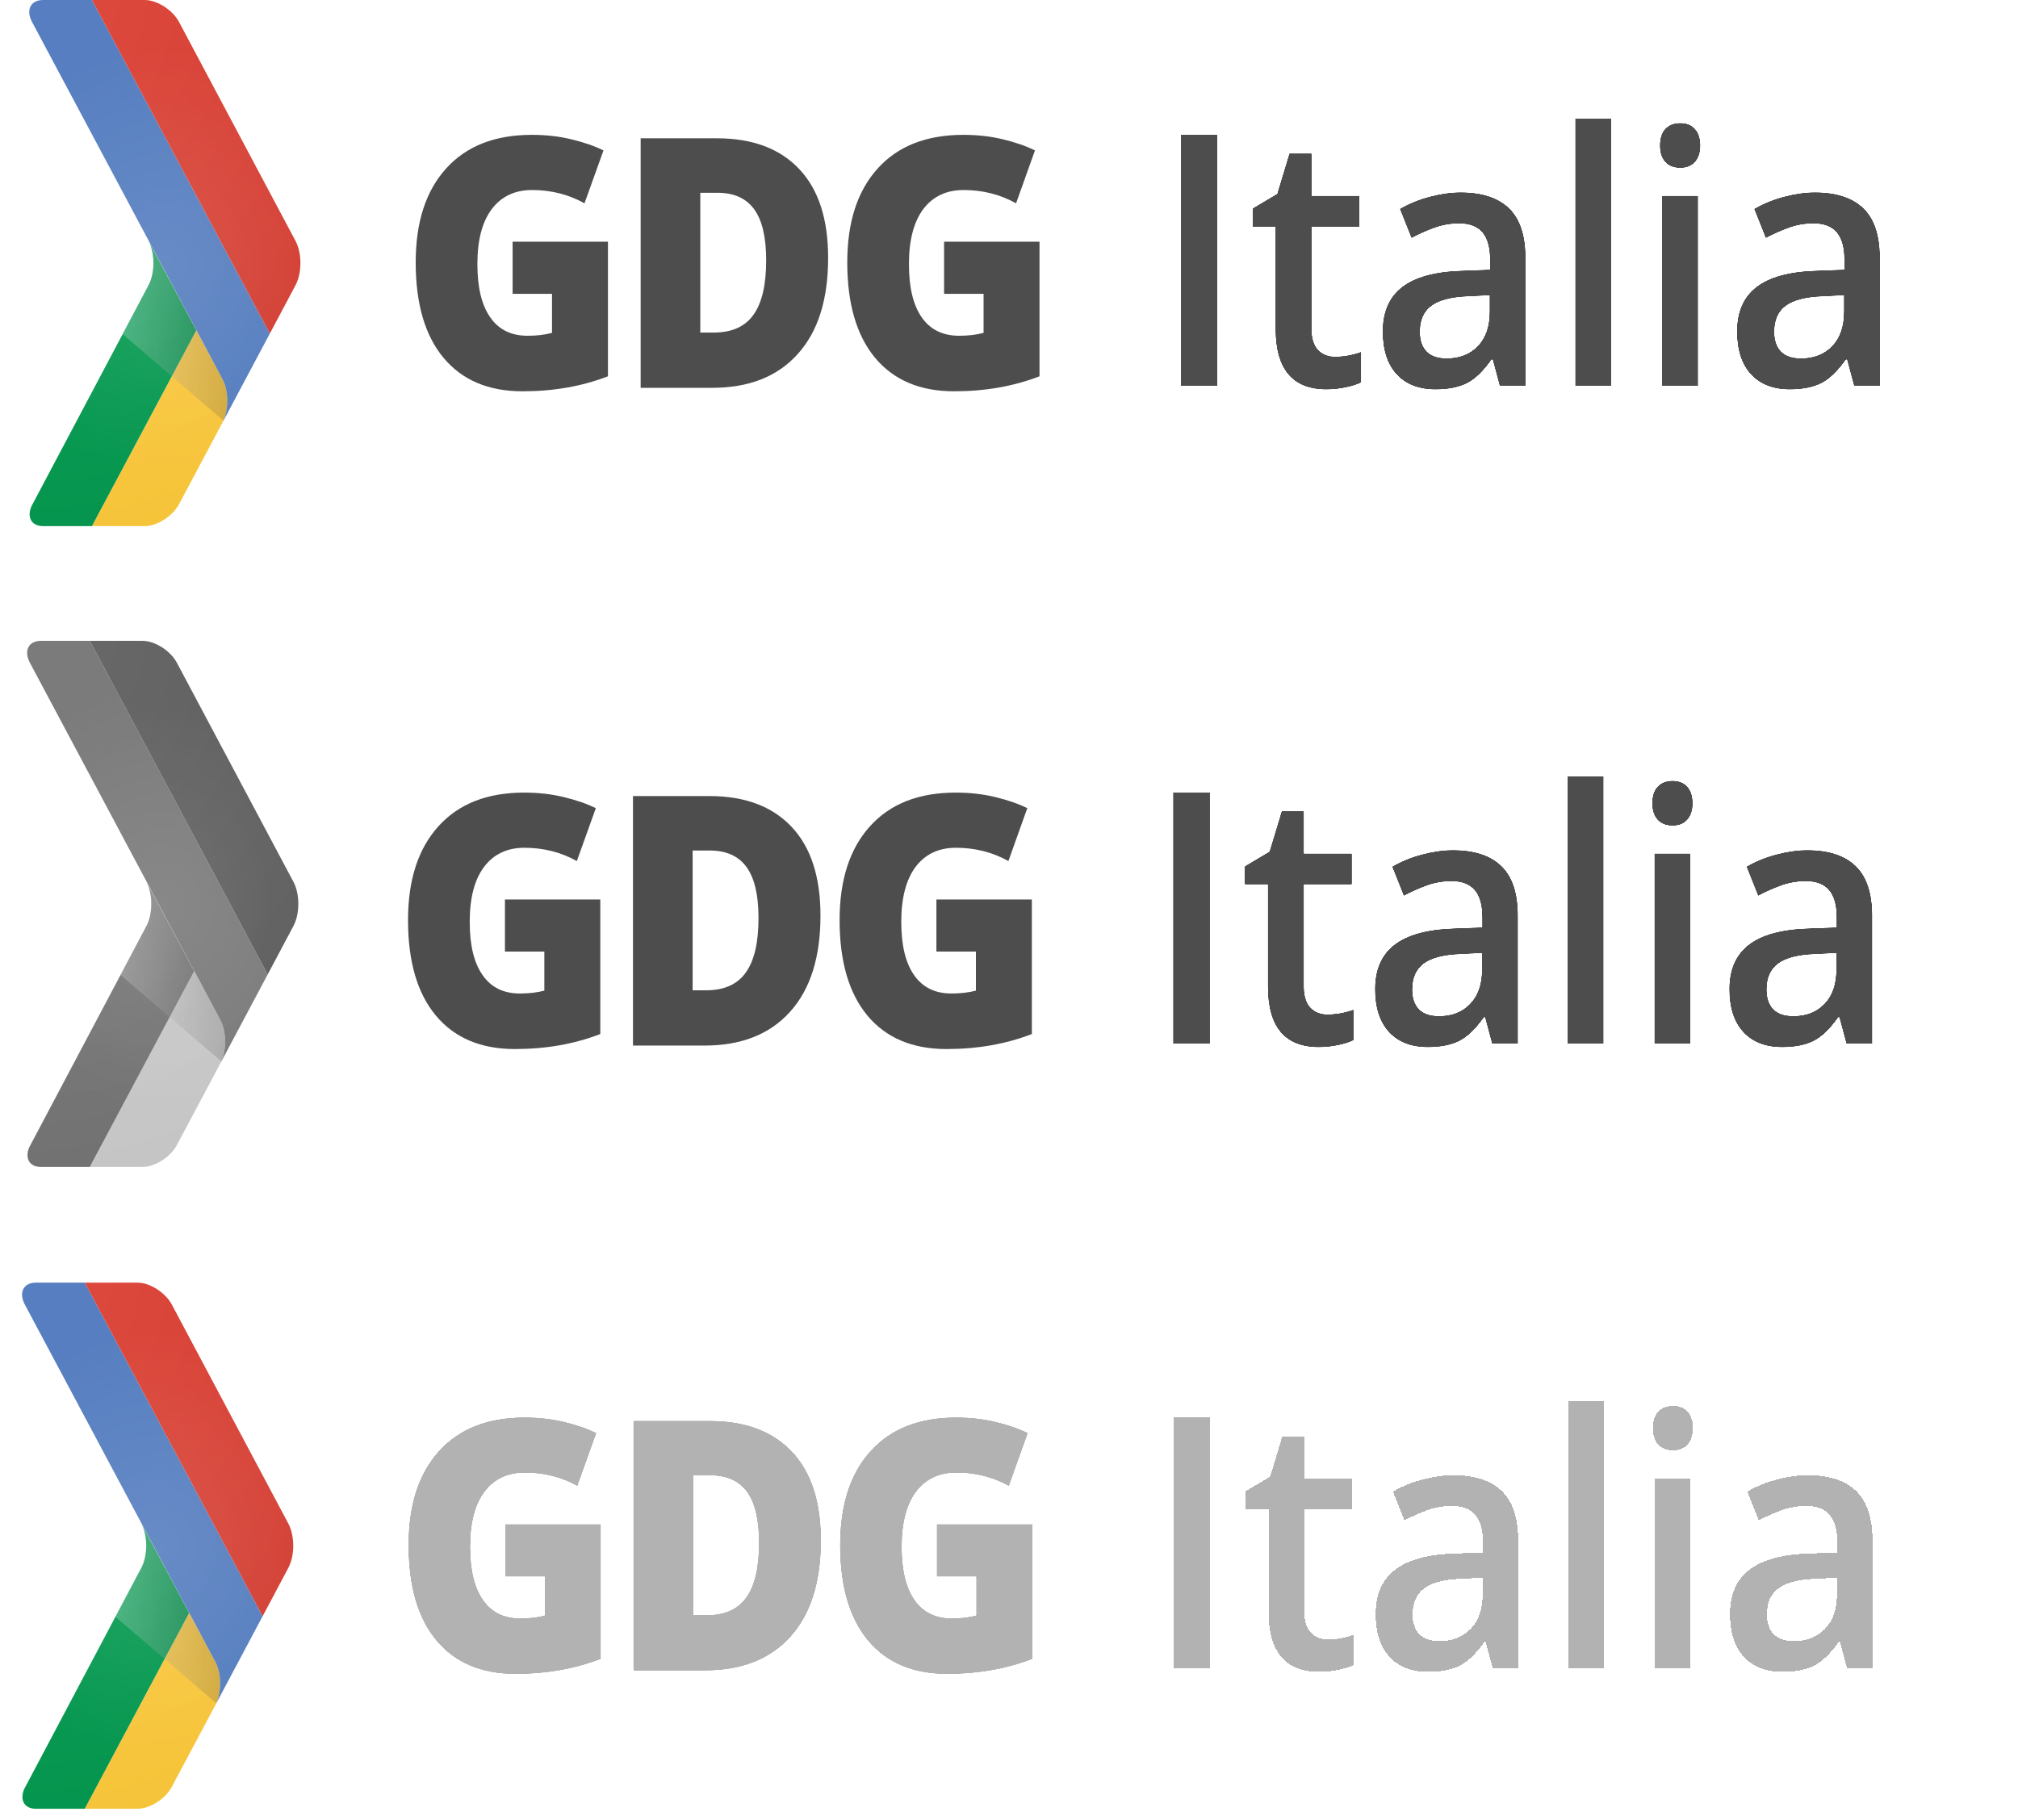
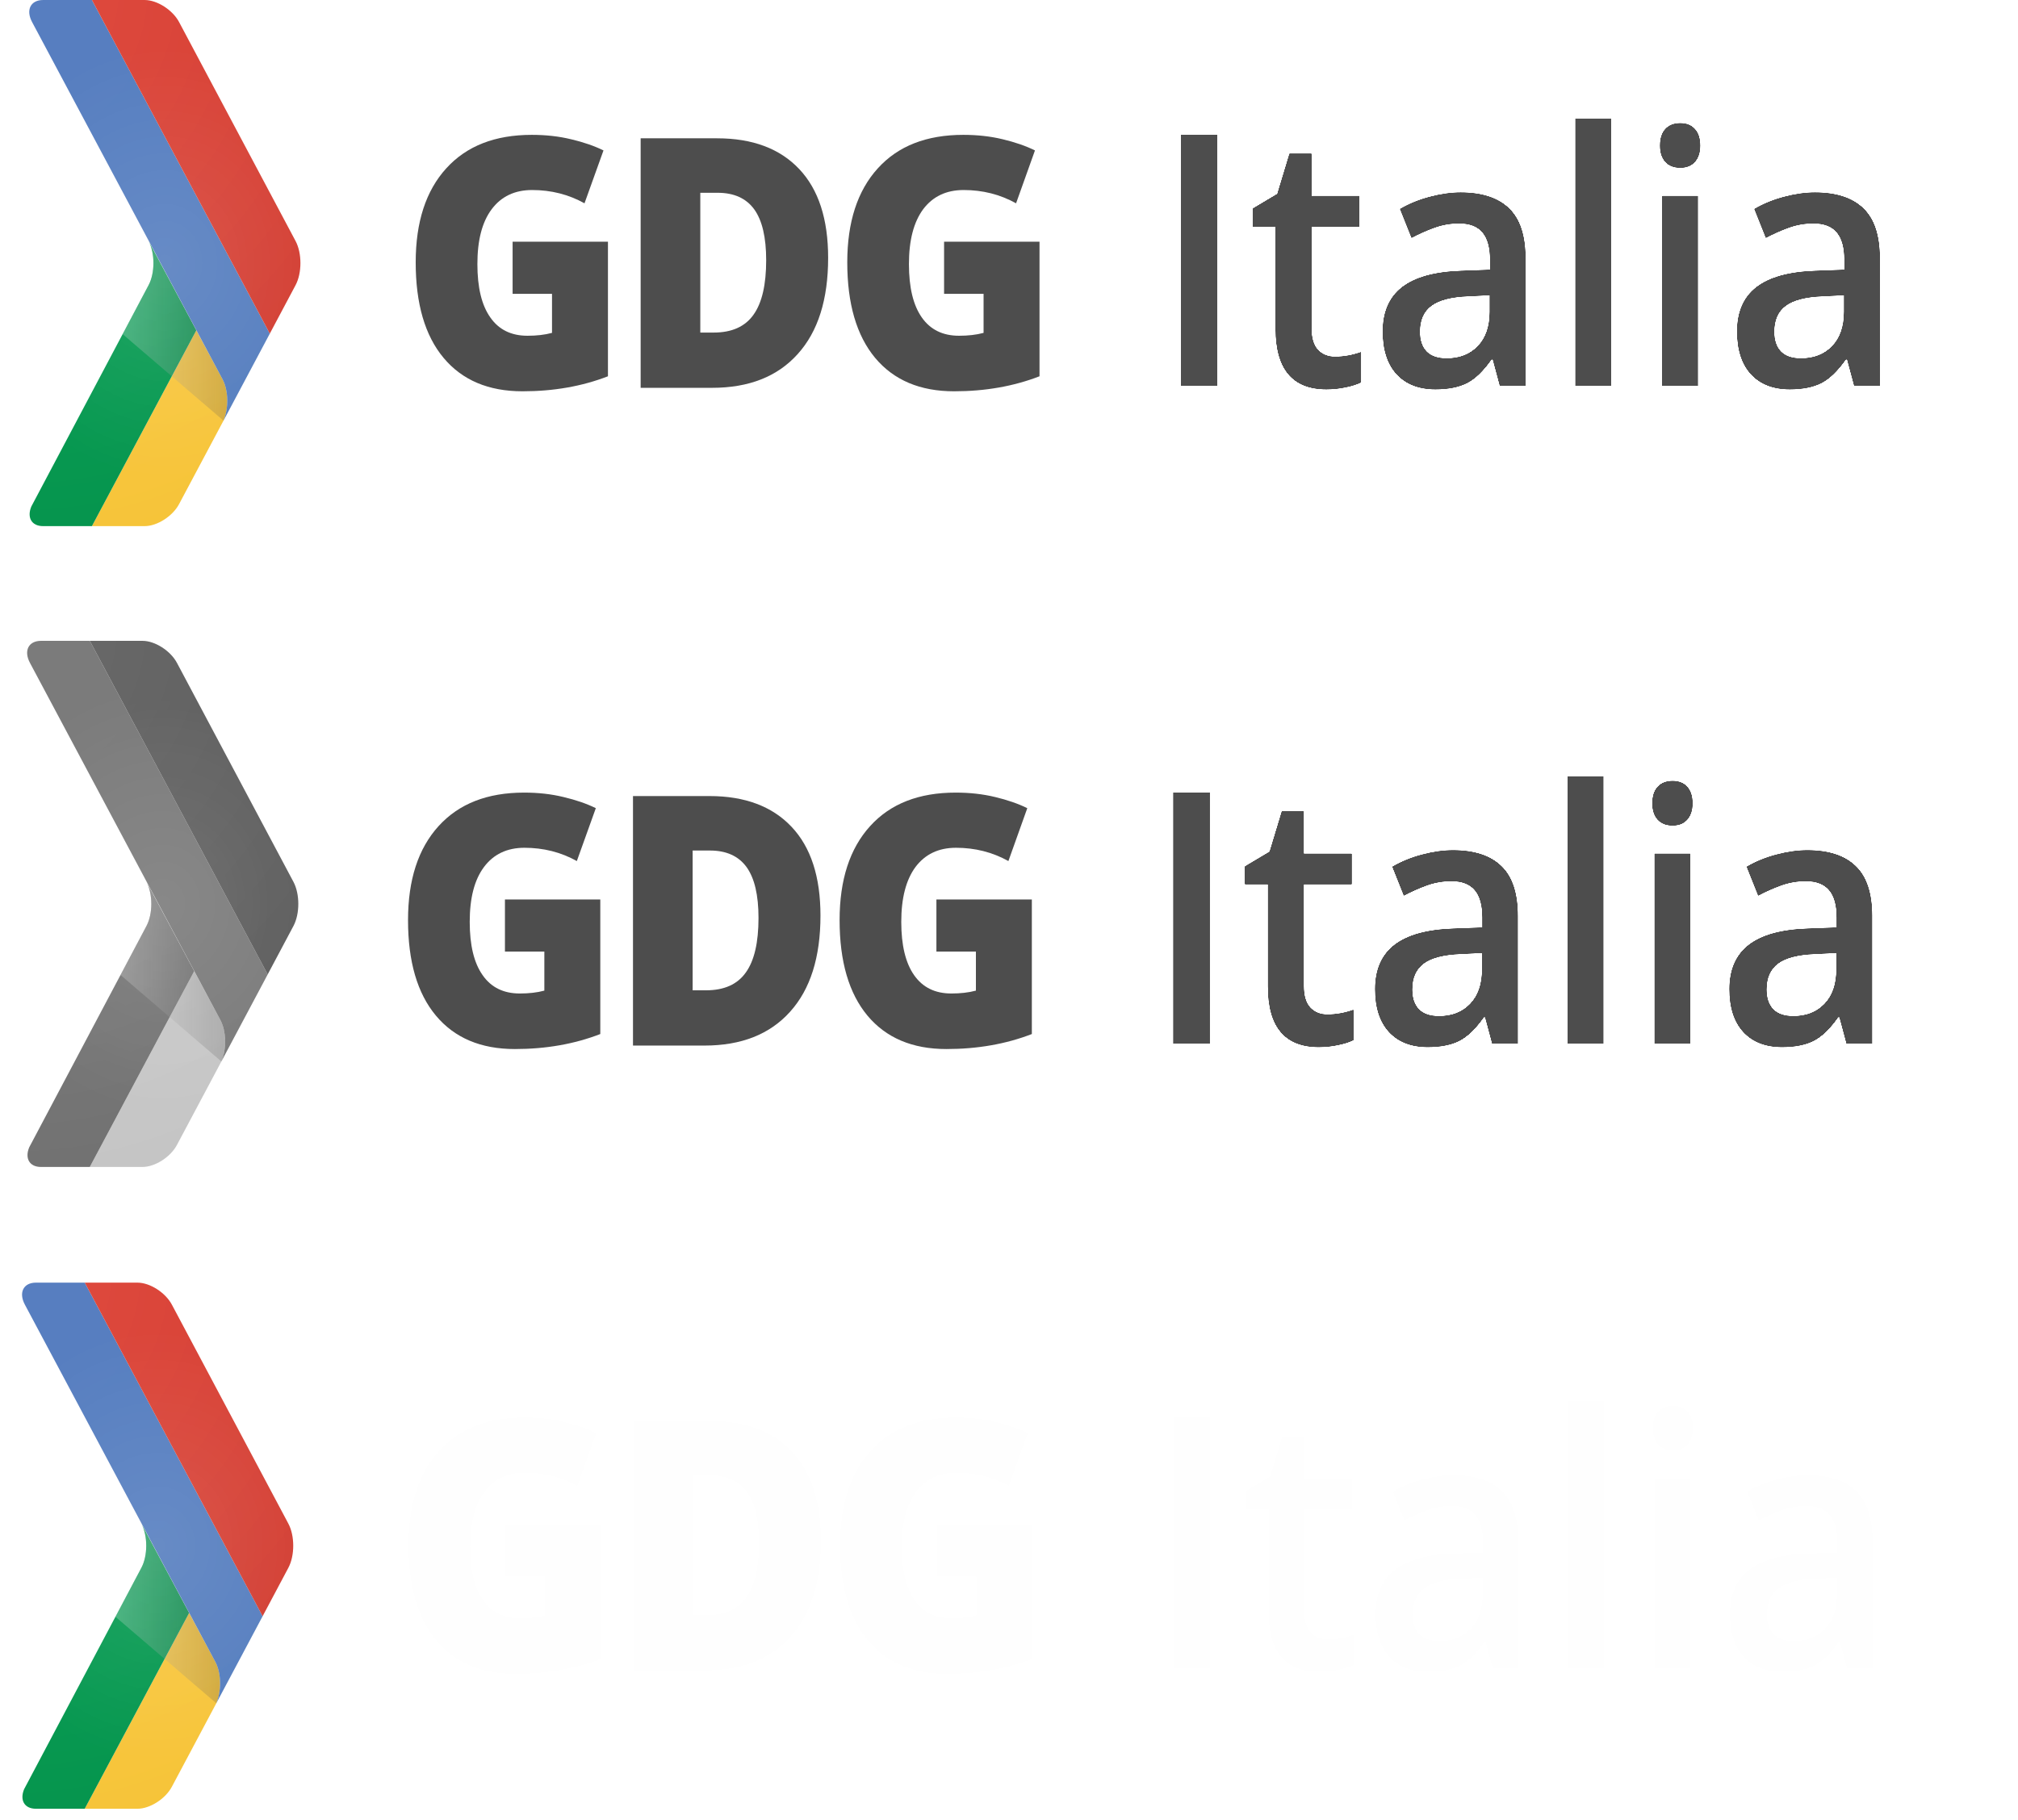
<svg xmlns="http://www.w3.org/2000/svg" xmlns:xlink="http://www.w3.org/1999/xlink" width="51.011mm" height="45.993mm" viewBox="0 0 180.747 162.969" id="svg4192" version="1.1">
  <defs id="defs4194">
    <filter style="color-interpolation-filters:sRGB" id="filter4124">
      <feColorMatrix values="1 0 0 0 0 0 1 0 0 0 0 0 1 0 0 -0.21 -0.72 -0.07 2 0 " result="color2" id="feColorMatrix4126" />
    </filter>
    <radialGradient id="SVGID_1_-5" cx="106.869" cy="360.171" r="80.394" gradientUnits="userSpaceOnUse">
      <stop offset="0" style="stop-color:#FFCE4E" id="stop91-8" />
      <stop offset="1" style="stop-color:#F5C337" id="stop93-60" />
    </radialGradient>
    <radialGradient id="SVGID_2_-7" cx="106.87" cy="360.172" r="80.392" gradientUnits="userSpaceOnUse">
      <stop offset="0" style="stop-color:#0DA960" id="stop98-63" />
      <stop offset="1" style="stop-color:#05924B" id="stop100-6" />
    </radialGradient>
    <radialGradient id="SVGID_3_-6" cx="106.869" cy="360.173" r="80.39" gradientUnits="userSpaceOnUse">
      <stop offset="0" style="stop-color:#577EC0" id="stop105-01" />
      <stop offset="1" style="stop-color:#557EBF" id="stop107-82" />
    </radialGradient>
    <radialGradient id="SVGID_4_-7" cx="106.871" cy="360.173" r="80.386" gradientUnits="userSpaceOnUse">
      <stop offset="0" style="stop-color:#E04B3F" id="stop112-05" />
      <stop offset="1" style="stop-color:#CD382D" id="stop114-2" />
    </radialGradient>
    <linearGradient id="SVGID_5_-8" gradientUnits="userSpaceOnUse" x1="141.17" y1="404.862" x2="121.803" y2="404.862">
      <stop offset="0" style="stop-color:#231F20;stop-opacity:0.2" id="stop119-4" />
      <stop offset="1" style="stop-color:#F2F2F2;stop-opacity:0.25" id="stop121-21" />
    </linearGradient>
    <radialGradient id="SVGID_6_-8" cx="128.466" cy="395.995" r="28.153" gradientUnits="userSpaceOnUse">
      <stop offset="0" style="stop-color:#FFFFFF;stop-opacity:0.1" id="stop128-16" />
      <stop offset="0.09" style="stop-color:#FFFFFF;stop-opacity:0.091" id="stop130-8" />
      <stop offset="1" style="stop-color:#FFFFFF;stop-opacity:0" id="stop132-3" />
    </radialGradient>
    <filter style="color-interpolation-filters:sRGB" id="filter4124-1">
      <feColorMatrix values="1 0 0 0 0 0 1 0 0 0 0 0 1 0 0 -0.21 -0.72 -0.07 2 0 " result="fbSourceGraphic" id="feColorMatrix4126-9" />
      <feColorMatrix result="fbSourceGraphicAlpha" in="fbSourceGraphic" values="0 0 0 -1 0 0 0 0 -1 0 0 0 0 -1 0 0 0 0 1 0" id="feColorMatrix4618" />
      <feColorMatrix id="feColorMatrix4620" values="0.21 0.72 0.072 0 0 0.21 0.72 0.072 0 0 0.21 0.72 0.072 0 0 0 0 0 1 0 " in="fbSourceGraphic" />
    </filter>
    <radialGradient id="SVGID_1_-5-4" cx="106.869" cy="360.171" r="80.394" gradientUnits="userSpaceOnUse">
      <stop offset="0" style="stop-color:#FFCE4E" id="stop91-8-6" />
      <stop offset="1" style="stop-color:#F5C337" id="stop93-60-9" />
    </radialGradient>
    <radialGradient id="SVGID_2_-7-1" cx="106.87" cy="360.172" r="80.392" gradientUnits="userSpaceOnUse">
      <stop offset="0" style="stop-color:#0DA960" id="stop98-63-1" />
      <stop offset="1" style="stop-color:#05924B" id="stop100-6-1" />
    </radialGradient>
    <radialGradient id="SVGID_3_-6-1" cx="106.869" cy="360.173" r="80.39" gradientUnits="userSpaceOnUse">
      <stop offset="0" style="stop-color:#577EC0" id="stop105-01-1" />
      <stop offset="1" style="stop-color:#557EBF" id="stop107-82-1" />
    </radialGradient>
    <radialGradient id="SVGID_4_-7-0" cx="106.871" cy="360.173" r="80.386" gradientUnits="userSpaceOnUse">
      <stop offset="0" style="stop-color:#E04B3F" id="stop112-05-8" />
      <stop offset="1" style="stop-color:#CD382D" id="stop114-2-5" />
    </radialGradient>
    <linearGradient id="SVGID_5_-8-5" gradientUnits="userSpaceOnUse" x1="141.17" y1="404.862" x2="121.803" y2="404.862">
      <stop offset="0" style="stop-color:#231F20;stop-opacity:0.2" id="stop119-4-3" />
      <stop offset="1" style="stop-color:#F2F2F2;stop-opacity:0.25" id="stop121-21-7" />
    </linearGradient>
    <radialGradient id="SVGID_6_-8-1" cx="128.466" cy="395.995" r="28.153" gradientUnits="userSpaceOnUse">
      <stop offset="0" style="stop-color:#FFFFFF;stop-opacity:0.1" id="stop128-16-5" />
      <stop offset="0.09" style="stop-color:#FFFFFF;stop-opacity:0.091" id="stop130-8-0" />
      <stop offset="1" style="stop-color:#FFFFFF;stop-opacity:0" id="stop132-3-7" />
    </radialGradient>
    <filter style="color-interpolation-filters:sRGB" id="filter4124-5">
      <feColorMatrix values="1 0 0 0 0 0 1 0 0 0 0 0 1 0 0 -0.21 -0.72 -0.07 2 0 " result="fbSourceGraphic" id="feColorMatrix4126-3" />
      <feColorMatrix result="fbSourceGraphicAlpha" in="fbSourceGraphic" values="0 0 0 -1 0 0 0 0 -1 0 0 0 0 -1 0 0 0 0 1 0" id="feColorMatrix4686" />
      <feColorMatrix id="feColorMatrix4688" values="-1 0 0 0 1 0 -1 0 0 1 0 0 -1 0 1 -0.21 -0.72 -0.07 2 0 " result="fbSourceGraphic" in="fbSourceGraphic" />
      <feColorMatrix result="fbSourceGraphicAlpha" in="fbSourceGraphic" values="0 0 0 -1 0 0 0 0 -1 0 0 0 0 -1 0 0 0 0 1 0" id="feColorMatrix4690" />
      <feColorMatrix id="feColorMatrix4692" values="-1 0 0 0 1 0 -1 0 0 1 0 0 -1 0 1 -0.21 -0.72 -0.07 2 0 " result="fbSourceGraphic" in="fbSourceGraphic" />
      <feColorMatrix result="fbSourceGraphicAlpha" in="fbSourceGraphic" values="0 0 0 -1 0 0 0 0 -1 0 0 0 0 -1 0 0 0 0 1 0" id="feColorMatrix4694" />
      <feColorMatrix id="feColorMatrix4696" values="-1 0 0 0 1 0 -1 0 0 1 0 0 -1 0 1 -0.21 -0.72 -0.07 2 0 " result="color2" in="fbSourceGraphic" />
    </filter>
    <radialGradient id="SVGID_1_-5-2" cx="106.869" cy="360.171" r="80.394" gradientUnits="userSpaceOnUse">
      <stop offset="0" style="stop-color:#FFCE4E" id="stop91-8-8" />
      <stop offset="1" style="stop-color:#F5C337" id="stop93-60-8" />
    </radialGradient>
    <radialGradient id="SVGID_2_-7-5" cx="106.87" cy="360.172" r="80.392" gradientUnits="userSpaceOnUse">
      <stop offset="0" style="stop-color:#0DA960" id="stop98-63-6" />
      <stop offset="1" style="stop-color:#05924B" id="stop100-6-11" />
    </radialGradient>
    <radialGradient id="SVGID_3_-6-2" cx="106.869" cy="360.173" r="80.39" gradientUnits="userSpaceOnUse">
      <stop offset="0" style="stop-color:#577EC0" id="stop105-01-4" />
      <stop offset="1" style="stop-color:#557EBF" id="stop107-82-7" />
    </radialGradient>
    <radialGradient id="SVGID_4_-7-3" cx="106.871" cy="360.173" r="80.386" gradientUnits="userSpaceOnUse">
      <stop offset="0" style="stop-color:#E04B3F" id="stop112-05-3" />
      <stop offset="1" style="stop-color:#CD382D" id="stop114-2-1" />
    </radialGradient>
    <linearGradient id="SVGID_5_-8-2" gradientUnits="userSpaceOnUse" x1="141.17" y1="404.862" x2="121.803" y2="404.862">
      <stop offset="0" style="stop-color:#231F20;stop-opacity:0.2" id="stop119-4-0" />
      <stop offset="1" style="stop-color:#F2F2F2;stop-opacity:0.25" id="stop121-21-6" />
    </linearGradient>
    <radialGradient id="SVGID_6_-8-2" cx="128.466" cy="395.995" r="28.153" gradientUnits="userSpaceOnUse">
      <stop offset="0" style="stop-color:#FFFFFF;stop-opacity:0.1" id="stop128-16-3" />
      <stop offset="0.09" style="stop-color:#FFFFFF;stop-opacity:0.091" id="stop130-8-7" />
      <stop offset="1" style="stop-color:#FFFFFF;stop-opacity:0" id="stop132-3-9" />
    </radialGradient>
    <filter style="color-interpolation-filters:sRGB" id="filter4614">
      <feColorMatrix values="0.21 0.72 0.072 0 0 0.21 0.72 0.072 0 0 0.21 0.72 0.072 0 0 0 0 0 1 0 " id="feColorMatrix4616" />
    </filter>
    <filter style="color-interpolation-filters:sRGB" id="filter4622">
      <feColorMatrix values="0.21 0.72 0.072 0 0 0.21 0.72 0.072 0 0 0.21 0.72 0.072 0 0 0 0 0 1 0 " id="feColorMatrix4624" />
    </filter>
    <filter style="color-interpolation-filters:sRGB" id="filter4674">
      <feColorMatrix values="-1 0 0 0 1 0 -1 0 0 1 0 0 -1 0 1 -0.21 -0.72 -0.07 2 0 " result="color2" id="feColorMatrix4676" />
    </filter>
    <filter style="color-interpolation-filters:sRGB" id="filter4678">
      <feColorMatrix values="-1 0 0 0 1 0 -1 0 0 1 0 0 -1 0 1 -0.21 -0.72 -0.07 2 0 " result="color2" id="feColorMatrix4680" />
    </filter>
    <filter style="color-interpolation-filters:sRGB" id="filter4682">
      <feColorMatrix values="-1 0 0 0 1 0 -1 0 0 1 0 0 -1 0 1 -0.21 -0.72 -0.07 2 0 " result="color2" id="feColorMatrix4684" />
    </filter>
    <filter style="color-interpolation-filters:sRGB;" id="filter4124-0">
      <feColorMatrix values="1 0 0 0 0 0 1 0 0 0 0 0 1 0 0 -0.21 -0.72 -0.07 2 0 " result="fbSourceGraphic" id="feColorMatrix4126-0" />
      <feColorMatrix result="fbSourceGraphicAlpha" in="fbSourceGraphic" values="0 0 0 -1 0 0 0 0 -1 0 0 0 0 -1 0 0 0 0 1 0" id="feColorMatrix3905" />
      <feColorMatrix id="feColorMatrix3907" values="-1 0 0 0 1 0 -1 0 0 1 0 0 -1 0 1 -0.21 -0.72 -0.07 2 0 " result="fbSourceGraphic" in="fbSourceGraphic" />
      <feColorMatrix result="fbSourceGraphicAlpha" in="fbSourceGraphic" values="0 0 0 -1 0 0 0 0 -1 0 0 0 0 -1 0 0 0 0 1 0" id="feColorMatrix3909" />
      <feColorMatrix id="feColorMatrix3911" values="-1 0 0 0 1 0 -1 0 0 1 0 0 -1 0 1 -0.21 -0.72 -0.07 2 0 " result="fbSourceGraphic" in="fbSourceGraphic" />
      <feColorMatrix result="fbSourceGraphicAlpha" in="fbSourceGraphic" values="0 0 0 -1 0 0 0 0 -1 0 0 0 0 -1 0 0 0 0 1 0" id="feColorMatrix3913" />
      <feColorMatrix id="feColorMatrix3915" values="-1 0 0 0 1 0 -1 0 0 1 0 0 -1 0 1 -0.21 -0.72 -0.07 2 0 " result="fbSourceGraphic" in="fbSourceGraphic" />
      <feColorMatrix result="fbSourceGraphicAlpha" in="fbSourceGraphic" values="0 0 0 -1 0 0 0 0 -1 0 0 0 0 -1 0 0 0 0 1 0" id="feColorMatrix3917" />
      <feColorMatrix id="feColorMatrix3919" values="-1 0 0 0 1 0 -1 0 0 1 0 0 -1 0 1 -0.21 -0.72 -0.07 2 0 " result="fbSourceGraphic" in="fbSourceGraphic" />
      <feColorMatrix result="fbSourceGraphicAlpha" in="fbSourceGraphic" values="0 0 0 -1 0 0 0 0 -1 0 0 0 0 -1 0 0 0 0 1 0" id="feColorMatrix3921" />
      <feColorMatrix id="feColorMatrix3923" values="-1 0 0 0 1 0 -1 0 0 1 0 0 -1 0 1 -0.21 -0.72 -0.07 2 0 " result="fbSourceGraphic" in="fbSourceGraphic" />
      <feColorMatrix result="fbSourceGraphicAlpha" in="fbSourceGraphic" values="0 0 0 -1 0 0 0 0 -1 0 0 0 0 -1 0 0 0 0 1 0" id="feColorMatrix3925" />
      <feColorMatrix id="feColorMatrix3927" values="-1 0 0 0 1 0 -1 0 0 1 0 0 -1 0 1 -0.21 -0.72 -0.07 2 0 " result="fbSourceGraphic" in="fbSourceGraphic" />
      <feColorMatrix result="fbSourceGraphicAlpha" in="fbSourceGraphic" values="0 0 0 -1 0 0 0 0 -1 0 0 0 0 -1 0 0 0 0 1 0" id="feColorMatrix3929" />
      <feColorMatrix id="feColorMatrix3931" values="-1 0 0 0 1 0 -1 0 0 1 0 0 -1 0 1 -0.21 -0.72 -0.07 2 0 " result="fbSourceGraphic" in="fbSourceGraphic" />
      <feColorMatrix result="fbSourceGraphicAlpha" in="fbSourceGraphic" values="0 0 0 -1 0 0 0 0 -1 0 0 0 0 -1 0 0 0 0 1 0" id="feColorMatrix3933" />
      <feColorMatrix id="feColorMatrix3935" values="-1 0 0 0 1 0 -1 0 0 1 0 0 -1 0 1 -0.21 -0.72 -0.07 2 0 " result="fbSourceGraphic" in="fbSourceGraphic" />
      <feColorMatrix result="fbSourceGraphicAlpha" in="fbSourceGraphic" values="0 0 0 -1 0 0 0 0 -1 0 0 0 0 -1 0 0 0 0 1 0" id="feColorMatrix3937" />
      <feColorMatrix id="feColorMatrix3939" values="-1 0 0 0 1 0 -1 0 0 1 0 0 -1 0 1 -0.21 -0.72 -0.07 2 0 " result="fbSourceGraphic" in="fbSourceGraphic" />
      <feColorMatrix result="fbSourceGraphicAlpha" in="fbSourceGraphic" values="0 0 0 -1 0 0 0 0 -1 0 0 0 0 -1 0 0 0 0 1 0" id="feColorMatrix3941" />
-       <feColorMatrix id="feColorMatrix3943" values="-1 0 0 0 1 0 -1 0 0 1 0 0 -1 0 1 -0.21 -0.72 -0.07 2 0 " result="color2" in="fbSourceGraphic" />
+       <feColorMatrix id="feColorMatrix3943" values="-1 0 0 0 1 0 -1 0 0 1 0 0 -1 0 1 -0.21 -0.72 -0.07 2 0 " result="fbSourceGraphic" in="fbSourceGraphic" />
+       <feColorMatrix result="fbSourceGraphicAlpha" in="fbSourceGraphic" values="0 0 0 -1 0 0 0 0 -1 0 0 0 0 -1 0 0 0 0 1 0" id="feColorMatrix3568" />
+       <feComposite id="feComposite3570" in2="fbSourceGraphic" operator="arithmetic" k1="0" k2="0.2" result="composite1" in="fbSourceGraphic" />
+       <feColorMatrix id="feColorMatrix3572" in="composite1" values="1" type="saturate" result="colormatrix1" />
+       <feFlood id="feFlood3574" flood-opacity="1" flood-color="rgb(255,255,255)" result="flood1" />
+       <feBlend id="feBlend3576" in2="colormatrix1" in="flood1" mode="multiply" result="blend1" />
+       <feBlend id="feBlend3578" in2="blend1" mode="screen" result="blend2" />
+       <feColorMatrix id="feColorMatrix3580" in="blend2" values="1" type="saturate" result="colormatrix2" />
+       <feComposite id="feComposite3582" in2="fbSourceGraphic" in="colormatrix2" operator="in" k2="1" result="composite2" />
    </filter>
    <radialGradient id="SVGID_1_-5-5" cx="106.869" cy="360.171" r="80.394" gradientUnits="userSpaceOnUse">
      <stop offset="0" style="stop-color:#FFCE4E" id="stop91-8-7" />
      <stop offset="1" style="stop-color:#F5C337" id="stop93-60-5" />
    </radialGradient>
    <radialGradient id="SVGID_2_-7-8" cx="106.87" cy="360.172" r="80.392" gradientUnits="userSpaceOnUse">
      <stop offset="0" style="stop-color:#0DA960" id="stop98-63-5" />
      <stop offset="1" style="stop-color:#05924B" id="stop100-6-2" />
    </radialGradient>
    <radialGradient id="SVGID_3_-6-9" cx="106.869" cy="360.173" r="80.39" gradientUnits="userSpaceOnUse">
      <stop offset="0" style="stop-color:#577EC0" id="stop105-01-3" />
      <stop offset="1" style="stop-color:#557EBF" id="stop107-82-4" />
    </radialGradient>
    <radialGradient id="SVGID_4_-7-2" cx="106.871" cy="360.173" r="80.386" gradientUnits="userSpaceOnUse">
      <stop offset="0" style="stop-color:#E04B3F" id="stop112-05-81" />
      <stop offset="1" style="stop-color:#CD382D" id="stop114-2-9" />
    </radialGradient>
    <radialGradient id="SVGID_6_-8-8" cx="128.466" cy="395.995" r="28.153" gradientUnits="userSpaceOnUse">
      <stop offset="0" style="stop-color:#FFFFFF;stop-opacity:0.1" id="stop128-16-4" />
      <stop offset="0.09" style="stop-color:#FFFFFF;stop-opacity:0.091" id="stop130-8-6" />
      <stop offset="1" style="stop-color:#FFFFFF;stop-opacity:0" id="stop132-3-0" />
    </radialGradient>
    <linearGradient xlink:href="#SVGID_5_-8" id="linearGradient3891" gradientUnits="userSpaceOnUse" x1="141.17" y1="404.862" x2="121.803" y2="404.862" />
    <filter style="color-interpolation-filters:sRGB;" id="filter3893">
      <feColorMatrix values="-1 0 0 0 1 0 -1 0 0 1 0 0 -1 0 1 -0.21 -0.72 -0.07 2 0 " result="color2" id="feColorMatrix3895" />
    </filter>
    <filter style="color-interpolation-filters:sRGB;" id="filter3897">
      <feColorMatrix values="-1 0 0 0 1 0 -1 0 0 1 0 0 -1 0 1 -0.21 -0.72 -0.07 2 0 " result="color2" id="feColorMatrix3899" />
    </filter>
    <filter style="color-interpolation-filters:sRGB;" id="filter3901">
      <feColorMatrix values="-1 0 0 0 1 0 -1 0 0 1 0 0 -1 0 1 -0.21 -0.72 -0.07 2 0 " result="color2" id="feColorMatrix3903" />
+     </filter>
+     <filter style="color-interpolation-filters:sRGB;" id="filter3584">
+       <feComposite in2="SourceGraphic" operator="arithmetic" k1="0" k2="0.2" result="composite1" id="feComposite3586" />
+       <feColorMatrix in="composite1" values="1" type="saturate" result="colormatrix1" id="feColorMatrix3588" />
+       <feFlood flood-opacity="1" flood-color="rgb(255,255,255)" result="flood1" id="feFlood3590" />
+       <feBlend in="flood1" in2="colormatrix1" mode="multiply" result="blend1" id="feBlend3592" />
+       <feBlend in2="blend1" mode="screen" result="blend2" id="feBlend3594" />
+       <feColorMatrix in="blend2" values="1" type="saturate" result="colormatrix2" id="feColorMatrix3596" />
+       <feComposite in="colormatrix2" in2="SourceGraphic" operator="in" k2="1" result="composite2" id="feComposite3598" />
    </filter>
  </defs>
  <g id="layer1" transform="translate(-189.9837,-183.665)">
    <g transform="matrix(0.6064068,0,0,0.6848123,126.8442,-63.9515)" id="colorangle-5">
      <g id="g88-8">
        <radialGradient id="radialGradient3587-8" cx="106.869" cy="360.171" r="80.394" gradientUnits="userSpaceOnUse">
          <stop offset="0" style="stop-color:#FFCE4E" id="stop3589-6" />
          <stop offset="1" style="stop-color:#F5C337" id="stop3591-4" />
        </radialGradient>
        <path style="fill:url(#SVGID_1_-5)" d="m 133.117,404.787 -15.423,25.619 7.789,0 c 1.844,0 4.134,-1.293 5.085,-2.881 l 6.562,-10.918 c 0.774,-1.602 0.748,-3.93 -0.138,-5.406 l -3.875,-6.414 z" id="path95-7" />
        <radialGradient id="radialGradient3594-2" cx="106.87" cy="360.172" r="80.392" gradientUnits="userSpaceOnUse">
          <stop offset="0" style="stop-color:#0DA960" id="stop3596-7" />
          <stop offset="1" style="stop-color:#05924B" id="stop3598-4" />
        </radialGradient>
        <path style="fill:url(#SVGID_2_-7)" d="m 126.067,393.117 c 0.951,1.582 0.951,4.174 0,5.762 l -17.322,28.961 c -0.669,1.432 0.026,2.566 1.745,2.566 l 7.204,0 15.423,-25.619 -7.05,-11.67 z" id="path102-0" />
        <radialGradient id="radialGradient3601-8" cx="106.869" cy="360.173" r="80.39" gradientUnits="userSpaceOnUse">
          <stop offset="0" style="stop-color:#577EC0" id="stop3603-8" />
          <stop offset="1" style="stop-color:#557EBF" id="stop3605-1" />
        </radialGradient>
        <path style="fill:url(#SVGID_3_-6)" d="m 110.49,361.584 c -1.851,0 -2.585,1.299 -1.634,2.881 l 28.136,46.736 c 0.886,1.477 0.912,3.805 0.138,5.406 l 6.84,-11.385 -26.271,-43.639 -7.209,0 z" id="path109-9" />
        <radialGradient id="radialGradient3608-0" cx="106.871" cy="360.173" r="80.386" gradientUnits="userSpaceOnUse">
          <stop offset="0" style="stop-color:#E04B3F" id="stop3610-5" />
          <stop offset="1" style="stop-color:#CD382D" id="stop3612-9" />
        </radialGradient>
        <path style="fill:url(#SVGID_4_-7)" d="m 147.778,393.117 -17.21,-28.652 c -0.951,-1.582 -3.241,-2.881 -5.085,-2.881 l -7.785,0 26.271,43.639 3.809,-6.344 c 0.952,-1.588 0.952,-4.18 0,-5.762 z" id="path116-4" />
        <linearGradient id="linearGradient4102" gradientUnits="userSpaceOnUse" x1="141.17" y1="404.862" x2="121.803" y2="404.862">
          <stop offset="0" style="stop-color:#231F20;stop-opacity:0.2" id="stop3617-4" />
          <stop offset="1" style="stop-color:#F2F2F2;stop-opacity:0.25" id="stop3619-0" />
        </linearGradient>
        <path style="fill:url(#SVGID_5_-8)" d="m 136.992,411.201 -10.925,-18.084 c 0.951,1.582 0.951,4.174 0,5.762 l -3.846,6.404 14.908,11.324 c 0.775,-1.601 0.749,-3.929 -0.137,-5.406 z" id="path123-6" />
      </g>
      <g id="g125-3">
        <radialGradient id="radialGradient3623-0" cx="128.466" cy="395.995" r="28.153" gradientUnits="userSpaceOnUse">
          <stop offset="0" style="stop-color:#FFFFFF;stop-opacity:0.1" id="stop3625-4" />
          <stop offset="0.09" style="stop-color:#FFFFFF;stop-opacity:0.091" id="stop3627-7" />
          <stop offset="1" style="stop-color:#FFFFFF;stop-opacity:0" id="stop3629-1" />
        </radialGradient>
        <path style="fill:url(#SVGID_6_-8)" d="m 147.778,393.117 -17.21,-28.652 c -0.951,-1.582 -3.241,-2.881 -5.085,-2.881 l -7.785,0 -7.208,0 c -1.851,0 -2.585,1.299 -1.634,2.881 l 17.211,28.652 c 0.951,1.582 0.951,4.174 0,5.762 l -17.322,28.961 c -0.669,1.432 0.026,2.566 1.745,2.566 l 7.204,0 7.789,0 c 1.844,0 4.134,-1.293 5.085,-2.881 l 13.401,-22.303 3.809,-6.344 c 0.952,-1.587 0.952,-4.179 0,-5.761 z" id="path134-3" />
      </g>
    </g>
    <text y="234.139" x="370.297" id="title-31" style="font-weight:600;font-size:46px;font-family:'Open Sans';fill:#4d4d4d;fill-opacity:1;filter:url(#filter4124)" editable="simple" transform="matrix(0.6064068,0,0,0.6848123,68.58598,57.88894)">Italia</text>
    <g transform="matrix(0.6064068,0,0,0.6848123,126.8442,-63.9515)" id="GDG-3" style="fill:#4d4d4d;fill-opacity:1">
      <g id="g138-3" style="fill:#4d4d4d;fill-opacity:1">
        <path d="M 239.128,407.537" id="path140-9" style="fill:#4d4d4d;fill-opacity:1" />
        <path d="m 179.832,393.201 14.084,0 0,17.604 c -3.826,1.312 -8.025,1.963 -12.617,1.963 -5.026,0 -8.913,-1.457 -11.663,-4.373 -2.751,-2.916 -4.117,-7.084 -4.117,-12.492 0,-5.264 1.499,-9.359 4.51,-12.295 3.008,-2.938 7.218,-4.385 12.637,-4.385 2.057,0 3.99,0.186 5.81,0.578 1.833,0.383 3.425,0.869 4.78,1.459 l -2.804,6.918 c -2.348,-1.16 -4.932,-1.738 -7.746,-1.738 -2.564,0 -4.56,0.848 -5.966,2.514 -1.417,1.676 -2.109,4.062 -2.109,7.178 0,3.051 0.63,5.377 1.913,6.979 1.261,1.604 3.091,2.391 5.491,2.391 1.313,0 2.522,-0.115 3.618,-0.375 l 0,-5.107 -5.82,0 0,-6.819 z" id="path142-5" style="fill:#4d4d4d;fill-opacity:1" />
        <path d="m 217.286,395.623 c 0,-3 -0.589,-5.213 -1.768,-6.66 -1.18,-1.438 -2.989,-2.162 -5.397,-2.162 l -2.565,0 0,18.285 1.966,0 c 2.688,0 4.652,-0.777 5.894,-2.338 1.251,-1.541 1.87,-3.93 1.87,-7.125 m 9.152,-0.311 c 0,5.439 -1.488,9.639 -4.497,12.586 -2.989,2.947 -7.207,4.416 -12.637,4.416 l -10.558,0 0,-32.639 11.292,0 c 5.231,0 9.276,1.346 12.129,4.023 2.854,2.671 4.271,6.548 4.271,11.614" id="path144-5" style="fill:#4d4d4d;fill-opacity:1" />
        <path d="m 243.563,393.201 14.096,0 0,17.604 c -3.827,1.312 -8.035,1.963 -12.616,1.963 -5.026,0 -8.915,-1.457 -11.666,-4.373 -2.74,-2.916 -4.114,-7.084 -4.114,-12.492 0,-5.264 1.498,-9.359 4.507,-12.295 3,-2.938 7.218,-4.385 12.638,-4.385 2.048,0 3.992,0.186 5.822,0.578 1.81,0.383 3.403,0.869 4.756,1.459 l -2.79,6.918 c -2.348,-1.16 -4.935,-1.738 -7.746,-1.738 -2.576,0 -4.561,0.848 -5.977,2.514 -1.397,1.676 -2.101,4.062 -2.101,7.178 0,3.051 0.631,5.377 1.902,6.979 1.272,1.604 3.103,2.391 5.501,2.391 1.313,0 2.525,-0.115 3.621,-0.375 l 0,-5.107 -5.833,0 0,-6.819 z" id="path146-6" style="fill:#4d4d4d;fill-opacity:1" />
      </g>
    </g>
    <g transform="matrix(0.6064068,0,0,0.6848123,126.654,-6.54559)" id="colorangle-5-7" style="filter:url(#filter4622)">
      <g id="g88-8-1">
        <radialGradient id="radialGradient3587-8-8" cx="106.869" cy="360.171" r="80.394" gradientUnits="userSpaceOnUse">
          <stop offset="0" style="stop-color:#FFCE4E" id="stop3589-6-8" />
          <stop offset="1" style="stop-color:#F5C337" id="stop3591-4-5" />
        </radialGradient>
        <path style="fill:url(#SVGID_1_-5-4)" d="m 133.117,404.787 -15.423,25.619 7.789,0 c 1.844,0 4.134,-1.293 5.085,-2.881 l 6.562,-10.918 c 0.774,-1.602 0.748,-3.93 -0.138,-5.406 l -3.875,-6.414 z" id="path95-7-3" />
        <radialGradient id="radialGradient3594-2-8" cx="106.87" cy="360.172" r="80.392" gradientUnits="userSpaceOnUse">
          <stop offset="0" style="stop-color:#0DA960" id="stop3596-7-3" />
          <stop offset="1" style="stop-color:#05924B" id="stop3598-4-6" />
        </radialGradient>
        <path style="fill:url(#SVGID_2_-7-1)" d="m 126.067,393.117 c 0.951,1.582 0.951,4.174 0,5.762 l -17.322,28.961 c -0.669,1.432 0.026,2.566 1.745,2.566 l 7.204,0 15.423,-25.619 -7.05,-11.67 z" id="path102-0-5" />
        <radialGradient id="radialGradient3601-8-6" cx="106.869" cy="360.173" r="80.39" gradientUnits="userSpaceOnUse">
          <stop offset="0" style="stop-color:#577EC0" id="stop3603-8-5" />
          <stop offset="1" style="stop-color:#557EBF" id="stop3605-1-2" />
        </radialGradient>
        <path style="fill:url(#SVGID_3_-6-1)" d="m 110.49,361.584 c -1.851,0 -2.585,1.299 -1.634,2.881 l 28.136,46.736 c 0.886,1.477 0.912,3.805 0.138,5.406 l 6.84,-11.385 -26.271,-43.639 -7.209,0 z" id="path109-9-4" />
        <radialGradient id="radialGradient3608-0-1" cx="106.871" cy="360.173" r="80.386" gradientUnits="userSpaceOnUse">
          <stop offset="0" style="stop-color:#E04B3F" id="stop3610-5-5" />
          <stop offset="1" style="stop-color:#CD382D" id="stop3612-9-7" />
        </radialGradient>
        <path style="fill:url(#SVGID_4_-7-0)" d="m 147.778,393.117 -17.21,-28.652 c -0.951,-1.582 -3.241,-2.881 -5.085,-2.881 l -7.785,0 26.271,43.639 3.809,-6.344 c 0.952,-1.588 0.952,-4.18 0,-5.762 z" id="path116-4-3" />
        <linearGradient id="linearGradient4479" gradientUnits="userSpaceOnUse" x1="141.17" y1="404.862" x2="121.803" y2="404.862">
          <stop offset="0" style="stop-color:#231F20;stop-opacity:0.2" id="stop3617-4-5" />
          <stop offset="1" style="stop-color:#F2F2F2;stop-opacity:0.25" id="stop3619-0-1" />
        </linearGradient>
        <path style="fill:url(#SVGID_5_-8-5)" d="m 136.992,411.201 -10.925,-18.084 c 0.951,1.582 0.951,4.174 0,5.762 l -3.846,6.404 14.908,11.324 c 0.775,-1.601 0.749,-3.929 -0.137,-5.406 z" id="path123-6-8" />
      </g>
      <g id="g125-3-1">
        <radialGradient id="radialGradient3623-0-2" cx="128.466" cy="395.995" r="28.153" gradientUnits="userSpaceOnUse">
          <stop offset="0" style="stop-color:#FFFFFF;stop-opacity:0.1" id="stop3625-4-9" />
          <stop offset="0.09" style="stop-color:#FFFFFF;stop-opacity:0.091" id="stop3627-7-9" />
          <stop offset="1" style="stop-color:#FFFFFF;stop-opacity:0" id="stop3629-1-7" />
        </radialGradient>
        <path style="fill:url(#SVGID_6_-8-1)" d="m 147.778,393.117 -17.21,-28.652 c -0.951,-1.582 -3.241,-2.881 -5.085,-2.881 l -7.785,0 -7.208,0 c -1.851,0 -2.585,1.299 -1.634,2.881 l 17.211,28.652 c 0.951,1.582 0.951,4.174 0,5.762 l -17.322,28.961 c -0.669,1.432 0.026,2.566 1.745,2.566 l 7.204,0 7.789,0 c 1.844,0 4.134,-1.293 5.085,-2.881 l 13.401,-22.303 3.809,-6.344 c 0.952,-1.587 0.952,-4.179 0,-5.761 z" id="path134-3-0" />
      </g>
    </g>
    <text y="309.853" x="369.164" id="title-31-1" style="font-weight:600;font-size:46px;font-family:'Open Sans';fill:#4d4d4d;fill-opacity:1;filter:url(#filter4124-1)" editable="simple" transform="matrix(0.6064068,0,0,0.6848123,68.58598,64.96001)">Italia</text>
    <g transform="matrix(0.6064068,0,0,0.6848123,126.1574,-5.030361)" id="GDG-3-8" style="fill:#4d4d4d;filter:url(#filter4614)">
      <g id="g138-3-9">
        <path d="M 239.128,407.537" id="path140-9-0" />
        <path d="m 179.832,393.201 14.084,0 0,17.604 c -3.826,1.312 -8.025,1.963 -12.617,1.963 -5.026,0 -8.913,-1.457 -11.663,-4.373 -2.751,-2.916 -4.117,-7.084 -4.117,-12.492 0,-5.264 1.499,-9.359 4.51,-12.295 3.008,-2.938 7.218,-4.385 12.637,-4.385 2.057,0 3.99,0.186 5.81,0.578 1.833,0.383 3.425,0.869 4.78,1.459 l -2.804,6.918 c -2.348,-1.16 -4.932,-1.738 -7.746,-1.738 -2.564,0 -4.56,0.848 -5.966,2.514 -1.417,1.676 -2.109,4.062 -2.109,7.178 0,3.051 0.63,5.377 1.913,6.979 1.261,1.604 3.091,2.391 5.491,2.391 1.313,0 2.522,-0.115 3.618,-0.375 l 0,-5.107 -5.82,0 0,-6.819 z" id="path142-5-2" />
        <path d="m 217.286,395.623 c 0,-3 -0.589,-5.213 -1.768,-6.66 -1.18,-1.438 -2.989,-2.162 -5.397,-2.162 l -2.565,0 0,18.285 1.966,0 c 2.688,0 4.652,-0.777 5.894,-2.338 1.251,-1.541 1.87,-3.93 1.87,-7.125 m 9.152,-0.311 c 0,5.439 -1.488,9.639 -4.497,12.586 -2.989,2.947 -7.207,4.416 -12.637,4.416 l -10.558,0 0,-32.639 11.292,0 c 5.231,0 9.276,1.346 12.129,4.023 2.854,2.671 4.271,6.548 4.271,11.614" id="path144-5-6" />
        <path d="m 243.563,393.201 14.096,0 0,17.604 c -3.827,1.312 -8.035,1.963 -12.616,1.963 -5.026,0 -8.915,-1.457 -11.666,-4.373 -2.74,-2.916 -4.114,-7.084 -4.114,-12.492 0,-5.264 1.498,-9.359 4.507,-12.295 3,-2.938 7.218,-4.385 12.638,-4.385 2.048,0 3.992,0.186 5.822,0.578 1.81,0.383 3.403,0.869 4.756,1.459 l -2.79,6.918 c -2.348,-1.16 -4.935,-1.738 -7.746,-1.738 -2.576,0 -4.561,0.848 -5.977,2.514 -1.397,1.676 -2.101,4.062 -2.101,7.178 0,3.051 0.631,5.377 1.902,6.979 1.272,1.604 3.103,2.391 5.501,2.391 1.313,0 2.525,-0.115 3.621,-0.375 l 0,-5.107 -5.833,0 0,-6.819 z" id="path146-6-9" />
      </g>
    </g>
    <g transform="matrix(0.6064068,0,0,0.6848123,126.1998,50.9465)" id="colorangle-5-0">
      <g id="g88-8-0">
        <radialGradient id="radialGradient3587-8-0" cx="106.869" cy="360.171" r="80.394" gradientUnits="userSpaceOnUse">
          <stop offset="0" style="stop-color:#FFCE4E" id="stop3589-6-1" />
          <stop offset="1" style="stop-color:#F5C337" id="stop3591-4-59" />
        </radialGradient>
        <path style="fill:url(#SVGID_1_-5-5)" d="m 133.117,404.787 -15.423,25.619 7.789,0 c 1.844,0 4.134,-1.293 5.085,-2.881 l 6.562,-10.918 c 0.774,-1.602 0.748,-3.93 -0.138,-5.406 l -3.875,-6.414 z" id="path95-7-2" />
        <radialGradient id="radialGradient3594-2-1" cx="106.87" cy="360.172" r="80.392" gradientUnits="userSpaceOnUse">
          <stop offset="0" style="stop-color:#0DA960" id="stop3596-7-1" />
          <stop offset="1" style="stop-color:#05924B" id="stop3598-4-60" />
        </radialGradient>
        <path style="fill:url(#SVGID_2_-7-8)" d="m 126.067,393.117 c 0.951,1.582 0.951,4.174 0,5.762 l -17.322,28.961 c -0.669,1.432 0.026,2.566 1.745,2.566 l 7.204,0 15.423,-25.619 -7.05,-11.67 z" id="path102-0-2" />
        <radialGradient id="radialGradient3601-8-1" cx="106.869" cy="360.173" r="80.39" gradientUnits="userSpaceOnUse">
          <stop offset="0" style="stop-color:#577EC0" id="stop3603-8-0" />
          <stop offset="1" style="stop-color:#557EBF" id="stop3605-1-0" />
        </radialGradient>
        <path style="fill:url(#SVGID_3_-6-9)" d="m 110.49,361.584 c -1.851,0 -2.585,1.299 -1.634,2.881 l 28.136,46.736 c 0.886,1.477 0.912,3.805 0.138,5.406 l 6.84,-11.385 -26.271,-43.639 -7.209,0 z" id="path109-9-0" />
        <radialGradient id="radialGradient3608-0-0" cx="106.871" cy="360.173" r="80.386" gradientUnits="userSpaceOnUse">
          <stop offset="0" style="stop-color:#E04B3F" id="stop3610-5-1" />
          <stop offset="1" style="stop-color:#CD382D" id="stop3612-9-5" />
        </radialGradient>
        <path style="fill:url(#SVGID_4_-7-2)" d="m 147.778,393.117 -17.21,-28.652 c -0.951,-1.582 -3.241,-2.881 -5.085,-2.881 l -7.785,0 26.271,43.639 3.809,-6.344 c 0.952,-1.588 0.952,-4.18 0,-5.762 z" id="path116-4-2" />
        <linearGradient id="linearGradient3873" gradientUnits="userSpaceOnUse" x1="141.17" y1="404.862" x2="121.803" y2="404.862">
          <stop offset="0" style="stop-color:#231F20;stop-opacity:0.2" id="stop3617-4-7" />
          <stop offset="1" style="stop-color:#F2F2F2;stop-opacity:0.25" id="stop3619-0-9" />
        </linearGradient>
        <path style="fill:url(#linearGradient3891)" d="m 136.992,411.201 -10.925,-18.084 c 0.951,1.582 0.951,4.174 0,5.762 l -3.846,6.404 14.908,11.324 c 0.775,-1.601 0.749,-3.929 -0.137,-5.406 z" id="path123-6-7" />
      </g>
      <g id="g125-3-3">
        <radialGradient id="radialGradient3623-0-0" cx="128.466" cy="395.995" r="28.153" gradientUnits="userSpaceOnUse">
          <stop offset="0" style="stop-color:#FFFFFF;stop-opacity:0.1" id="stop3625-4-0" />
          <stop offset="0.09" style="stop-color:#FFFFFF;stop-opacity:0.091" id="stop3627-7-8" />
          <stop offset="1" style="stop-color:#FFFFFF;stop-opacity:0" id="stop3629-1-77" />
        </radialGradient>
        <path style="fill:url(#SVGID_6_-8-8)" d="m 147.778,393.117 -17.21,-28.652 c -0.951,-1.582 -3.241,-2.881 -5.085,-2.881 l -7.785,0 -7.208,0 c -1.851,0 -2.585,1.299 -1.634,2.881 l 17.211,28.652 c 0.951,1.582 0.951,4.174 0,5.762 l -17.322,28.961 c -0.669,1.432 0.026,2.566 1.745,2.566 l 7.204,0 7.789,0 c 1.844,0 4.134,-1.293 5.085,-2.881 l 13.401,-22.303 3.809,-6.344 c 0.952,-1.587 0.952,-4.179 0,-5.761 z" id="path134-3-7" />
      </g>
    </g>
    <text y="234.139" x="370.297" id="title-31-7" style="font-weight:600;font-size:46px;font-family:'Open Sans';fill:#b2b2b2;fill-opacity:1;filter:url(#filter4124-0)" editable="simple" transform="matrix(0.6064068,0,0,0.6848123,67.94158,172.7869)">Italia</text>
-     <g transform="matrix(0.6064068,0,0,0.6848123,126.1998,50.9465)" id="GDG-3-7" style="fill:#4d4d4d">
+     <g transform="matrix(0.6064068,0,0,0.6848123,126.1998,50.9465)" id="GDG-3-7" style="fill:#4d4d4d;filter:url(#filter3584)">
      <g id="g138-3-2">
        <path d="M 239.128,407.537" id="path140-9-04" />
        <path d="m 179.832,393.201 14.084,0 0,17.604 c -3.826,1.312 -8.025,1.963 -12.617,1.963 -5.026,0 -8.913,-1.457 -11.663,-4.373 -2.751,-2.916 -4.117,-7.084 -4.117,-12.492 0,-5.264 1.499,-9.359 4.51,-12.295 3.008,-2.938 7.218,-4.385 12.637,-4.385 2.057,0 3.99,0.186 5.81,0.578 1.833,0.383 3.425,0.869 4.78,1.459 l -2.804,6.918 c -2.348,-1.16 -4.932,-1.738 -7.746,-1.738 -2.564,0 -4.56,0.848 -5.966,2.514 -1.417,1.676 -2.109,4.062 -2.109,7.178 0,3.051 0.63,5.377 1.913,6.979 1.261,1.604 3.091,2.391 5.491,2.391 1.313,0 2.522,-0.115 3.618,-0.375 l 0,-5.107 -5.82,0 0,-6.819 z" id="path142-5-4" style="filter:url(#filter3893)" />
        <path d="m 217.286,395.623 c 0,-3 -0.589,-5.213 -1.768,-6.66 -1.18,-1.438 -2.989,-2.162 -5.397,-2.162 l -2.565,0 0,18.285 1.966,0 c 2.688,0 4.652,-0.777 5.894,-2.338 1.251,-1.541 1.87,-3.93 1.87,-7.125 m 9.152,-0.311 c 0,5.439 -1.488,9.639 -4.497,12.586 -2.989,2.947 -7.207,4.416 -12.637,4.416 l -10.558,0 0,-32.639 11.292,0 c 5.231,0 9.276,1.346 12.129,4.023 2.854,2.671 4.271,6.548 4.271,11.614" id="path144-5-1" style="filter:url(#filter3897)" />
        <path d="m 243.563,393.201 14.096,0 0,17.604 c -3.827,1.312 -8.035,1.963 -12.616,1.963 -5.026,0 -8.915,-1.457 -11.666,-4.373 -2.74,-2.916 -4.114,-7.084 -4.114,-12.492 0,-5.264 1.498,-9.359 4.507,-12.295 3,-2.938 7.218,-4.385 12.638,-4.385 2.048,0 3.992,0.186 5.822,0.578 1.81,0.383 3.403,0.869 4.756,1.459 l -2.79,6.918 c -2.348,-1.16 -4.935,-1.738 -7.746,-1.738 -2.576,0 -4.561,0.848 -5.977,2.514 -1.397,1.676 -2.101,4.062 -2.101,7.178 0,3.051 0.631,5.377 1.902,6.979 1.272,1.604 3.103,2.391 5.501,2.391 1.313,0 2.525,-0.115 3.621,-0.375 l 0,-5.107 -5.833,0 0,-6.819 z" id="path146-6-4" style="filter:url(#filter3901)" />
      </g>
    </g>
  </g>
</svg>
